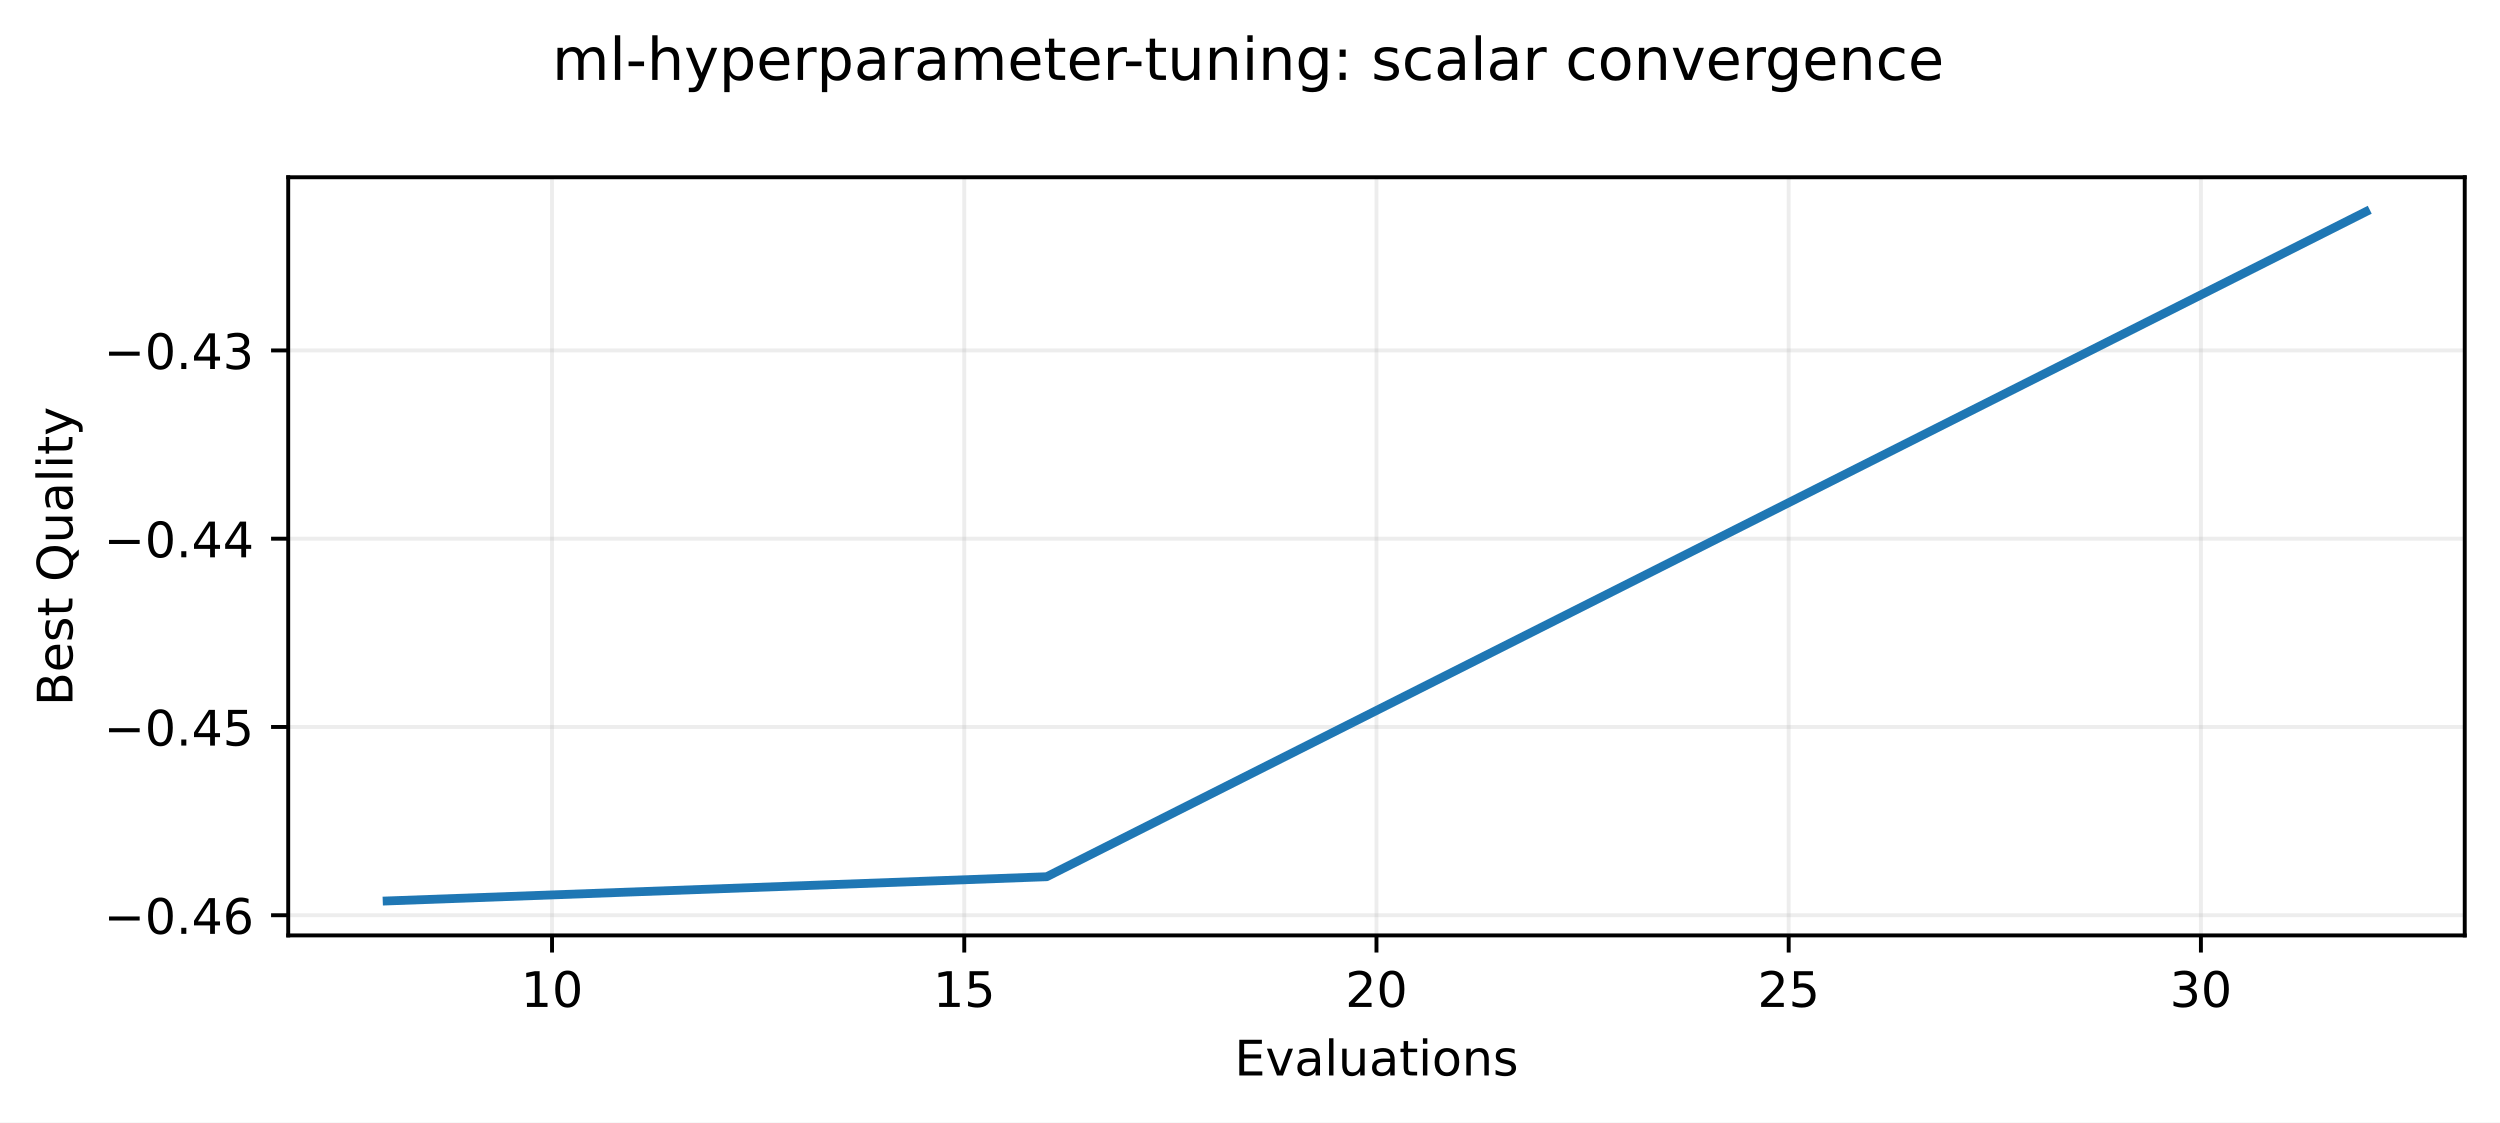
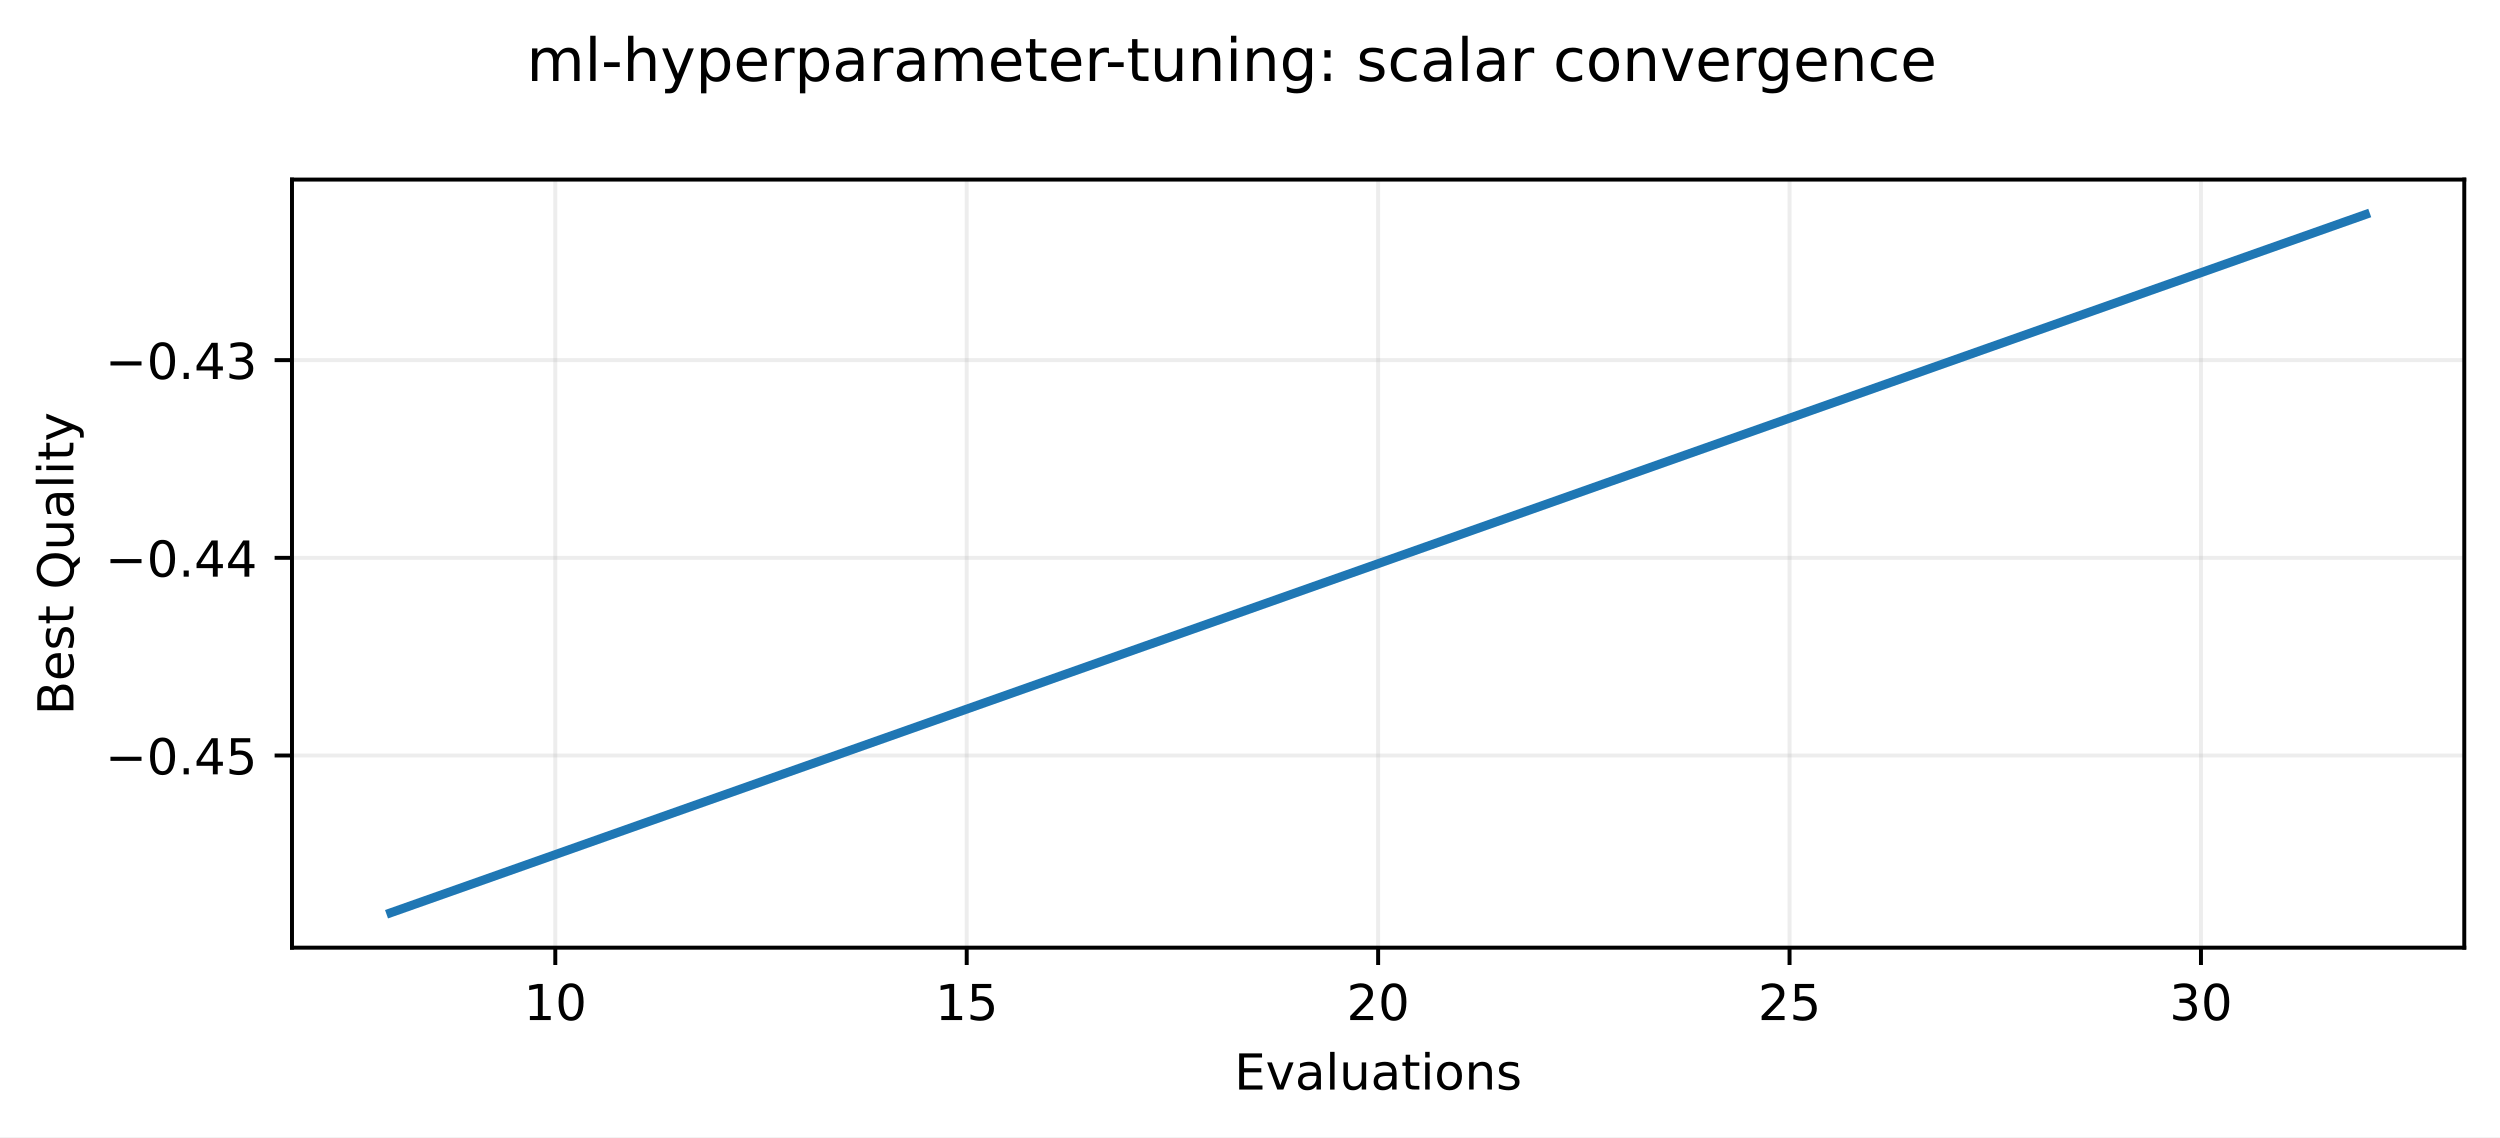
- <svg xmlns="http://www.w3.org/2000/svg" xmlns:xlink="http://www.w3.org/1999/xlink" width="510.444pt" height="229.19pt" viewBox="0 0 510.444 229.19" version="1.1">
+ <svg xmlns="http://www.w3.org/2000/svg" xmlns:xlink="http://www.w3.org/1999/xlink" width="503.844pt" height="229.19pt" viewBox="0 0 503.844 229.19" version="1.1">
  <defs>
    <style type="text/css">*{stroke-linejoin: round; stroke-linecap: butt}</style>
  </defs>
  <g id="figure_1">
    <g id="patch_1">
-       <path d="M 0 229.19  L 510.444 229.19  L 510.444 0  L 0 0  z " style="fill: #ffffff" />
+       <path d="M 0 229.19  L 503.844 229.19  L 503.844 0  L 0 0  z " style="fill: #ffffff" />
    </g>
    <g id="axes_1">
      <g id="patch_2">
-         <path d="M 58.846 190.99  L 503.244 190.99  L 503.244 36.192  L 58.846 36.192  z " style="fill: #ffffff" />
+         <path d="M 58.846 190.99  L 496.644 190.99  L 496.644 36.192  L 58.846 36.192  z " style="fill: #ffffff" />
      </g>
      <g id="matplotlib.axis_1">
        <g id="xtick_1">
          <g id="line2d_1">
-             <path d="M 112.712 190.99  L 112.712 36.192  " clip-path="url(#p6092461b0f)" style="fill: none; stroke: #b0b0b0; stroke-opacity: 0.22; stroke-width: 0.8; stroke-linecap: square" />
+             <path d="M 111.912 190.99  L 111.912 36.192  " clip-path="url(#p6ad00effc5)" style="fill: none; stroke: #b0b0b0; stroke-opacity: 0.22; stroke-width: 0.8; stroke-linecap: square" />
          </g>
          <g id="line2d_2">
            <defs>
              <path id="m33ca78faab" d="M 0 0  L 0 3.5  " style="stroke: #000000; stroke-width: 0.8" />
            </defs>
            <g>
-               <use xlink:href="#m33ca78faab" x="112.712" y="190.99" style="stroke: #000000; stroke-width: 0.8" />
+               <use xlink:href="#m33ca78faab" x="111.912" y="190.99" style="stroke: #000000; stroke-width: 0.8" />
            </g>
          </g>
          <g id="text_1">
-             <g transform="translate(106.35 205.5873) scale(0.1 -0.1)">
+             <g transform="translate(105.55 205.5873) scale(0.1 -0.1)">
              <defs>
                <path id="DejaVuSans-14" d="M 794 531  L 1825 531  L 1825 4091  L 703 3866  L 703 4441  L 1819 4666  L 2450 4666  L 2450 531  L 3481 531  L 3481 0  L 794 0  L 794 531  z " transform="scale(0.015625)" />
                <path id="DejaVuSans-13" d="M 2034 4250  Q 1547 4250 1301 3770  Q 1056 3291 1056 2328  Q 1056 1369 1301 889  Q 1547 409 2034 409  Q 2525 409 2770 889  Q 3016 1369 3016 2328  Q 3016 3291 2770 3770  Q 2525 4250 2034 4250  z M 2034 4750  Q 2819 4750 3233 4129  Q 3647 3509 3647 2328  Q 3647 1150 3233 529  Q 2819 -91 2034 -91  Q 1250 -91 836 529  Q 422 1150 422 2328  Q 422 3509 836 4129  Q 1250 4750 2034 4750  z " transform="scale(0.015625)" />
              </defs>
              <use xlink:href="#DejaVuSans-14" />
              <use xlink:href="#DejaVuSans-13" transform="translate(63.625 0)" />
            </g>
          </g>
        </g>
        <g id="xtick_2">
          <g id="line2d_3">
-             <path d="M 196.879 190.99  L 196.879 36.192  " clip-path="url(#p6092461b0f)" style="fill: none; stroke: #b0b0b0; stroke-opacity: 0.22; stroke-width: 0.8; stroke-linecap: square" />
+             <path d="M 194.829 190.99  L 194.829 36.192  " clip-path="url(#p6ad00effc5)" style="fill: none; stroke: #b0b0b0; stroke-opacity: 0.22; stroke-width: 0.8; stroke-linecap: square" />
          </g>
          <g id="line2d_4">
            <g>
-               <use xlink:href="#m33ca78faab" x="196.879" y="190.99" style="stroke: #000000; stroke-width: 0.8" />
+               <use xlink:href="#m33ca78faab" x="194.829" y="190.99" style="stroke: #000000; stroke-width: 0.8" />
            </g>
          </g>
          <g id="text_2">
-             <g transform="translate(190.5162 205.5873) scale(0.1 -0.1)">
+             <g transform="translate(188.4662 205.5873) scale(0.1 -0.1)">
              <defs>
                <path id="DejaVuSans-18" d="M 691 4666  L 3169 4666  L 3169 4134  L 1269 4134  L 1269 2991  Q 1406 3038 1543 3061  Q 1681 3084 1819 3084  Q 2600 3084 3056 2656  Q 3513 2228 3513 1497  Q 3513 744 3044 326  Q 2575 -91 1722 -91  Q 1428 -91 1123 -41  Q 819 9 494 109  L 494 744  Q 775 591 1075 516  Q 1375 441 1709 441  Q 2250 441 2565 725  Q 2881 1009 2881 1497  Q 2881 1984 2565 2268  Q 2250 2553 1709 2553  Q 1456 2553 1204 2497  Q 953 2441 691 2322  L 691 4666  z " transform="scale(0.015625)" />
              </defs>
              <use xlink:href="#DejaVuSans-14" />
              <use xlink:href="#DejaVuSans-18" transform="translate(63.625 0)" />
            </g>
          </g>
        </g>
        <g id="xtick_3">
          <g id="line2d_5">
-             <path d="M 281.045 190.99  L 281.045 36.192  " clip-path="url(#p6092461b0f)" style="fill: none; stroke: #b0b0b0; stroke-opacity: 0.22; stroke-width: 0.8; stroke-linecap: square" />
+             <path d="M 277.745 190.99  L 277.745 36.192  " clip-path="url(#p6ad00effc5)" style="fill: none; stroke: #b0b0b0; stroke-opacity: 0.22; stroke-width: 0.8; stroke-linecap: square" />
          </g>
          <g id="line2d_6">
            <g>
-               <use xlink:href="#m33ca78faab" x="281.045" y="190.99" style="stroke: #000000; stroke-width: 0.8" />
+               <use xlink:href="#m33ca78faab" x="277.745" y="190.99" style="stroke: #000000; stroke-width: 0.8" />
            </g>
          </g>
          <g id="text_3">
-             <g transform="translate(274.6824 205.5873) scale(0.1 -0.1)">
+             <g transform="translate(271.3824 205.5873) scale(0.1 -0.1)">
              <defs>
                <path id="DejaVuSans-15" d="M 1228 531  L 3431 531  L 3431 0  L 469 0  L 469 531  Q 828 903 1448 1529  Q 2069 2156 2228 2338  Q 2531 2678 2651 2914  Q 2772 3150 2772 3378  Q 2772 3750 2511 3984  Q 2250 4219 1831 4219  Q 1534 4219 1204 4116  Q 875 4013 500 3803  L 500 4441  Q 881 4594 1212 4672  Q 1544 4750 1819 4750  Q 2544 4750 2975 4387  Q 3406 4025 3406 3419  Q 3406 3131 3298 2873  Q 3191 2616 2906 2266  Q 2828 2175 2409 1742  Q 1991 1309 1228 531  z " transform="scale(0.015625)" />
              </defs>
              <use xlink:href="#DejaVuSans-15" />
              <use xlink:href="#DejaVuSans-13" transform="translate(63.625 0)" />
            </g>
          </g>
        </g>
        <g id="xtick_4">
          <g id="line2d_7">
-             <path d="M 365.211 190.99  L 365.211 36.192  " clip-path="url(#p6092461b0f)" style="fill: none; stroke: #b0b0b0; stroke-opacity: 0.22; stroke-width: 0.8; stroke-linecap: square" />
+             <path d="M 360.661 190.99  L 360.661 36.192  " clip-path="url(#p6ad00effc5)" style="fill: none; stroke: #b0b0b0; stroke-opacity: 0.22; stroke-width: 0.8; stroke-linecap: square" />
          </g>
          <g id="line2d_8">
            <g>
-               <use xlink:href="#m33ca78faab" x="365.211" y="190.99" style="stroke: #000000; stroke-width: 0.8" />
+               <use xlink:href="#m33ca78faab" x="360.661" y="190.99" style="stroke: #000000; stroke-width: 0.8" />
            </g>
          </g>
          <g id="text_4">
-             <g transform="translate(358.8486 205.5873) scale(0.1 -0.1)">
+             <g transform="translate(354.2986 205.5873) scale(0.1 -0.1)">
              <use xlink:href="#DejaVuSans-15" />
              <use xlink:href="#DejaVuSans-18" transform="translate(63.625 0)" />
            </g>
          </g>
        </g>
        <g id="xtick_5">
          <g id="line2d_9">
-             <path d="M 449.377 190.99  L 449.377 36.192  " clip-path="url(#p6092461b0f)" style="fill: none; stroke: #b0b0b0; stroke-opacity: 0.22; stroke-width: 0.8; stroke-linecap: square" />
+             <path d="M 443.577 190.99  L 443.577 36.192  " clip-path="url(#p6ad00effc5)" style="fill: none; stroke: #b0b0b0; stroke-opacity: 0.22; stroke-width: 0.8; stroke-linecap: square" />
          </g>
          <g id="line2d_10">
            <g>
-               <use xlink:href="#m33ca78faab" x="449.377" y="190.99" style="stroke: #000000; stroke-width: 0.8" />
+               <use xlink:href="#m33ca78faab" x="443.577" y="190.99" style="stroke: #000000; stroke-width: 0.8" />
            </g>
          </g>
          <g id="text_5">
-             <g transform="translate(443.0149 205.5873) scale(0.1 -0.1)">
+             <g transform="translate(437.2149 205.5873) scale(0.1 -0.1)">
              <defs>
                <path id="DejaVuSans-16" d="M 2597 2516  Q 3050 2419 3304 2112  Q 3559 1806 3559 1356  Q 3559 666 3084 287  Q 2609 -91 1734 -91  Q 1441 -91 1130 -33  Q 819 25 488 141  L 488 750  Q 750 597 1062 519  Q 1375 441 1716 441  Q 2309 441 2620 675  Q 2931 909 2931 1356  Q 2931 1769 2642 2001  Q 2353 2234 1838 2234  L 1294 2234  L 1294 2753  L 1863 2753  Q 2328 2753 2575 2939  Q 2822 3125 2822 3475  Q 2822 3834 2567 4026  Q 2313 4219 1838 4219  Q 1578 4219 1281 4162  Q 984 4106 628 3988  L 628 4550  Q 988 4650 1302 4700  Q 1616 4750 1894 4750  Q 2613 4750 3031 4423  Q 3450 4097 3450 3541  Q 3450 3153 3228 2886  Q 3006 2619 2597 2516  z " transform="scale(0.015625)" />
              </defs>
              <use xlink:href="#DejaVuSans-16" />
              <use xlink:href="#DejaVuSans-13" transform="translate(63.625 0)" />
            </g>
          </g>
        </g>
        <g id="text_6">
-           <g transform="translate(252.0582 219.5881) scale(0.1 -0.1)">
+           <g transform="translate(248.7582 219.5881) scale(0.1 -0.1)">
            <defs>
              <path id="DejaVuSans-28" d="M 628 4666  L 3578 4666  L 3578 4134  L 1259 4134  L 1259 2753  L 3481 2753  L 3481 2222  L 1259 2222  L 1259 531  L 3634 531  L 3634 0  L 628 0  L 628 4666  z " transform="scale(0.015625)" />
              <path id="DejaVuSans-59" d="M 191 3500  L 800 3500  L 1894 563  L 2988 3500  L 3597 3500  L 2284 0  L 1503 0  L 191 3500  z " transform="scale(0.015625)" />
              <path id="DejaVuSans-44" d="M 2194 1759  Q 1497 1759 1228 1600  Q 959 1441 959 1056  Q 959 750 1161 570  Q 1363 391 1709 391  Q 2188 391 2477 730  Q 2766 1069 2766 1631  L 2766 1759  L 2194 1759  z M 3341 1997  L 3341 0  L 2766 0  L 2766 531  Q 2569 213 2275 61  Q 1981 -91 1556 -91  Q 1019 -91 701 211  Q 384 513 384 1019  Q 384 1609 779 1909  Q 1175 2209 1959 2209  L 2766 2209  L 2766 2266  Q 2766 2663 2505 2880  Q 2244 3097 1772 3097  Q 1472 3097 1187 3025  Q 903 2953 641 2809  L 641 3341  Q 956 3463 1253 3523  Q 1550 3584 1831 3584  Q 2591 3584 2966 3190  Q 3341 2797 3341 1997  z " transform="scale(0.015625)" />
              <path id="DejaVuSans-4f" d="M 603 4863  L 1178 4863  L 1178 0  L 603 0  L 603 4863  z " transform="scale(0.015625)" />
              <path id="DejaVuSans-58" d="M 544 1381  L 544 3500  L 1119 3500  L 1119 1403  Q 1119 906 1312 657  Q 1506 409 1894 409  Q 2359 409 2629 706  Q 2900 1003 2900 1516  L 2900 3500  L 3475 3500  L 3475 0  L 2900 0  L 2900 538  Q 2691 219 2414 64  Q 2138 -91 1772 -91  Q 1169 -91 856 284  Q 544 659 544 1381  z M 1991 3584  L 1991 3584  z " transform="scale(0.015625)" />
              <path id="DejaVuSans-57" d="M 1172 4494  L 1172 3500  L 2356 3500  L 2356 3053  L 1172 3053  L 1172 1153  Q 1172 725 1289 603  Q 1406 481 1766 481  L 2356 481  L 2356 0  L 1766 0  Q 1100 0 847 248  Q 594 497 594 1153  L 594 3053  L 172 3053  L 172 3500  L 594 3500  L 594 4494  L 1172 4494  z " transform="scale(0.015625)" />
              <path id="DejaVuSans-4c" d="M 603 3500  L 1178 3500  L 1178 0  L 603 0  L 603 3500  z M 603 4863  L 1178 4863  L 1178 4134  L 603 4134  L 603 4863  z " transform="scale(0.015625)" />
              <path id="DejaVuSans-52" d="M 1959 3097  Q 1497 3097 1228 2736  Q 959 2375 959 1747  Q 959 1119 1226 758  Q 1494 397 1959 397  Q 2419 397 2687 759  Q 2956 1122 2956 1747  Q 2956 2369 2687 2733  Q 2419 3097 1959 3097  z M 1959 3584  Q 2709 3584 3137 3096  Q 3566 2609 3566 1747  Q 3566 888 3137 398  Q 2709 -91 1959 -91  Q 1206 -91 779 398  Q 353 888 353 1747  Q 353 2609 779 3096  Q 1206 3584 1959 3584  z " transform="scale(0.015625)" />
              <path id="DejaVuSans-51" d="M 3513 2113  L 3513 0  L 2938 0  L 2938 2094  Q 2938 2591 2744 2837  Q 2550 3084 2163 3084  Q 1697 3084 1428 2787  Q 1159 2491 1159 1978  L 1159 0  L 581 0  L 581 3500  L 1159 3500  L 1159 2956  Q 1366 3272 1645 3428  Q 1925 3584 2291 3584  Q 2894 3584 3203 3211  Q 3513 2838 3513 2113  z " transform="scale(0.015625)" />
              <path id="DejaVuSans-56" d="M 2834 3397  L 2834 2853  Q 2591 2978 2328 3040  Q 2066 3103 1784 3103  Q 1356 3103 1142 2972  Q 928 2841 928 2578  Q 928 2378 1081 2264  Q 1234 2150 1697 2047  L 1894 2003  Q 2506 1872 2764 1633  Q 3022 1394 3022 966  Q 3022 478 2636 193  Q 2250 -91 1575 -91  Q 1294 -91 989 -36  Q 684 19 347 128  L 347 722  Q 666 556 975 473  Q 1284 391 1588 391  Q 1994 391 2212 530  Q 2431 669 2431 922  Q 2431 1156 2273 1281  Q 2116 1406 1581 1522  L 1381 1569  Q 847 1681 609 1914  Q 372 2147 372 2553  Q 372 3047 722 3315  Q 1072 3584 1716 3584  Q 2034 3584 2315 3537  Q 2597 3491 2834 3397  z " transform="scale(0.015625)" />
            </defs>
            <use xlink:href="#DejaVuSans-28" />
            <use xlink:href="#DejaVuSans-59" transform="translate(63.1875 0)" />
            <use xlink:href="#DejaVuSans-44" transform="translate(122.375 0)" />
            <use xlink:href="#DejaVuSans-4f" transform="translate(183.6562 0)" />
            <use xlink:href="#DejaVuSans-58" transform="translate(211.4375 0)" />
            <use xlink:href="#DejaVuSans-44" transform="translate(274.8125 0)" />
            <use xlink:href="#DejaVuSans-57" transform="translate(336.0938 0)" />
            <use xlink:href="#DejaVuSans-4c" transform="translate(375.2969 0)" />
            <use xlink:href="#DejaVuSans-52" transform="translate(403.0781 0)" />
            <use xlink:href="#DejaVuSans-51" transform="translate(464.2656 0)" />
            <use xlink:href="#DejaVuSans-56" transform="translate(527.6406 0)" />
          </g>
        </g>
      </g>
      <g id="matplotlib.axis_2">
        <g id="ytick_1">
          <g id="line2d_11">
-             <path d="M 58.846 186.872  L 503.244 186.872  " clip-path="url(#p6092461b0f)" style="fill: none; stroke: #b0b0b0; stroke-opacity: 0.22; stroke-width: 0.8; stroke-linecap: square" />
+             <path d="M 58.846 152.263  L 496.644 152.263  " clip-path="url(#p6ad00effc5)" style="fill: none; stroke: #b0b0b0; stroke-opacity: 0.22; stroke-width: 0.8; stroke-linecap: square" />
          </g>
          <g id="line2d_12">
            <defs>
              <path id="ma3802a4e71" d="M 0 0  L -3.5 0  " style="stroke: #000000; stroke-width: 0.8" />
            </defs>
            <g>
-               <use xlink:href="#ma3802a4e71" x="58.846" y="186.872" style="stroke: #000000; stroke-width: 0.8" />
+               <use xlink:href="#ma3802a4e71" x="58.846" y="152.263" style="stroke: #000000; stroke-width: 0.8" />
            </g>
          </g>
          <g id="text_7">
-             <g transform="translate(21.20078 190.6709) scale(0.1 -0.1)">
+             <g transform="translate(21.20078 156.0621) scale(0.1 -0.1)">
              <defs>
                <path id="DejaVuSans-c9c" d="M 678 2272  L 4684 2272  L 4684 1741  L 678 1741  L 678 2272  z " transform="scale(0.015625)" />
                <path id="DejaVuSans-11" d="M 684 794  L 1344 794  L 1344 0  L 684 0  L 684 794  z " transform="scale(0.015625)" />
                <path id="DejaVuSans-17" d="M 2419 4116  L 825 1625  L 2419 1625  L 2419 4116  z M 2253 4666  L 3047 4666  L 3047 1625  L 3713 1625  L 3713 1100  L 3047 1100  L 3047 0  L 2419 0  L 2419 1100  L 313 1100  L 313 1709  L 2253 4666  z " transform="scale(0.015625)" />
-                 <path id="DejaVuSans-19" d="M 2113 2584  Q 1688 2584 1439 2293  Q 1191 2003 1191 1497  Q 1191 994 1439 701  Q 1688 409 2113 409  Q 2538 409 2786 701  Q 3034 994 3034 1497  Q 3034 2003 2786 2293  Q 2538 2584 2113 2584  z M 3366 4563  L 3366 3988  Q 3128 4100 2886 4159  Q 2644 4219 2406 4219  Q 1781 4219 1451 3797  Q 1122 3375 1075 2522  Q 1259 2794 1537 2939  Q 1816 3084 2150 3084  Q 2853 3084 3261 2657  Q 3669 2231 3669 1497  Q 3669 778 3244 343  Q 2819 -91 2113 -91  Q 1303 -91 875 529  Q 447 1150 447 2328  Q 447 3434 972 4092  Q 1497 4750 2381 4750  Q 2619 4750 2861 4703  Q 3103 4656 3366 4563  z " transform="scale(0.015625)" />
-               </defs>
-               <use xlink:href="#DejaVuSans-c9c" />
-               <use xlink:href="#DejaVuSans-13" transform="translate(83.79688 0)" />
-               <use xlink:href="#DejaVuSans-11" transform="translate(147.4219 0)" />
-               <use xlink:href="#DejaVuSans-17" transform="translate(179.2031 0)" />
-               <use xlink:href="#DejaVuSans-19" transform="translate(242.8281 0)" />
-             </g>
-           </g>
-         </g>
-         <g id="ytick_2">
-           <g id="line2d_13">
-             <path d="M 58.846 148.431  L 503.244 148.431  " clip-path="url(#p6092461b0f)" style="fill: none; stroke: #b0b0b0; stroke-opacity: 0.22; stroke-width: 0.8; stroke-linecap: square" />
-           </g>
-           <g id="line2d_14">
-             <g>
-               <use xlink:href="#ma3802a4e71" x="58.846" y="148.431" style="stroke: #000000; stroke-width: 0.8" />
-             </g>
-           </g>
-           <g id="text_8">
-             <g transform="translate(21.20078 152.2298) scale(0.1 -0.1)">
+               </defs>
              <use xlink:href="#DejaVuSans-c9c" />
              <use xlink:href="#DejaVuSans-13" transform="translate(83.79688 0)" />
              <use xlink:href="#DejaVuSans-11" transform="translate(147.4219 0)" />
              <use xlink:href="#DejaVuSans-17" transform="translate(179.2031 0)" />
              <use xlink:href="#DejaVuSans-18" transform="translate(242.8281 0)" />
            </g>
          </g>
        </g>
-         <g id="ytick_3">
-           <g id="line2d_15">
-             <path d="M 58.846 109.99  L 503.244 109.99  " clip-path="url(#p6092461b0f)" style="fill: none; stroke: #b0b0b0; stroke-opacity: 0.22; stroke-width: 0.8; stroke-linecap: square" />
-           </g>
-           <g id="line2d_16">
-             <g>
-               <use xlink:href="#ma3802a4e71" x="58.846" y="109.99" style="stroke: #000000; stroke-width: 0.8" />
-             </g>
-           </g>
-           <g id="text_9">
-             <g transform="translate(21.20078 113.7886) scale(0.1 -0.1)">
+         <g id="ytick_2">
+           <g id="line2d_13">
+             <path d="M 58.846 112.422  L 496.644 112.422  " clip-path="url(#p6ad00effc5)" style="fill: none; stroke: #b0b0b0; stroke-opacity: 0.22; stroke-width: 0.8; stroke-linecap: square" />
+           </g>
+           <g id="line2d_14">
+             <g>
+               <use xlink:href="#ma3802a4e71" x="58.846" y="112.422" style="stroke: #000000; stroke-width: 0.8" />
+             </g>
+           </g>
+           <g id="text_8">
+             <g transform="translate(21.20078 116.2206) scale(0.1 -0.1)">
              <use xlink:href="#DejaVuSans-c9c" />
              <use xlink:href="#DejaVuSans-13" transform="translate(83.79688 0)" />
              <use xlink:href="#DejaVuSans-11" transform="translate(147.4219 0)" />
              <use xlink:href="#DejaVuSans-17" transform="translate(179.2031 0)" />
              <use xlink:href="#DejaVuSans-17" transform="translate(242.8281 0)" />
            </g>
          </g>
        </g>
-         <g id="ytick_4">
-           <g id="line2d_17">
-             <path d="M 58.846 71.549  L 503.244 71.549  " clip-path="url(#p6092461b0f)" style="fill: none; stroke: #b0b0b0; stroke-opacity: 0.22; stroke-width: 0.8; stroke-linecap: square" />
-           </g>
-           <g id="line2d_18">
-             <g>
-               <use xlink:href="#ma3802a4e71" x="58.846" y="71.549" style="stroke: #000000; stroke-width: 0.8" />
-             </g>
-           </g>
-           <g id="text_10">
-             <g transform="translate(21.20078 75.34751) scale(0.1 -0.1)">
+         <g id="ytick_3">
+           <g id="line2d_15">
+             <path d="M 58.846 72.58  L 496.644 72.58  " clip-path="url(#p6ad00effc5)" style="fill: none; stroke: #b0b0b0; stroke-opacity: 0.22; stroke-width: 0.8; stroke-linecap: square" />
+           </g>
+           <g id="line2d_16">
+             <g>
+               <use xlink:href="#ma3802a4e71" x="58.846" y="72.58" style="stroke: #000000; stroke-width: 0.8" />
+             </g>
+           </g>
+           <g id="text_9">
+             <g transform="translate(21.20078 76.37916) scale(0.1 -0.1)">
              <use xlink:href="#DejaVuSans-c9c" />
              <use xlink:href="#DejaVuSans-13" transform="translate(83.79688 0)" />
              <use xlink:href="#DejaVuSans-11" transform="translate(147.4219 0)" />
              <use xlink:href="#DejaVuSans-17" transform="translate(179.2031 0)" />
              <use xlink:href="#DejaVuSans-16" transform="translate(242.8281 0)" />
            </g>
          </g>
        </g>
-         <g id="text_11">
+         <g id="text_10">
          <g transform="translate(14.79844 144.1182) rotate(-90) scale(0.1 -0.1)">
            <defs>
              <path id="DejaVuSans-25" d="M 1259 2228  L 1259 519  L 2272 519  Q 2781 519 3026 730  Q 3272 941 3272 1375  Q 3272 1813 3026 2020  Q 2781 2228 2272 2228  L 1259 2228  z M 1259 4147  L 1259 2741  L 2194 2741  Q 2656 2741 2882 2914  Q 3109 3088 3109 3444  Q 3109 3797 2882 3972  Q 2656 4147 2194 4147  L 1259 4147  z M 628 4666  L 2241 4666  Q 2963 4666 3353 4366  Q 3744 4066 3744 3513  Q 3744 3084 3544 2831  Q 3344 2578 2956 2516  Q 3422 2416 3680 2098  Q 3938 1781 3938 1306  Q 3938 681 3513 340  Q 3088 0 2303 0  L 628 0  L 628 4666  z " transform="scale(0.015625)" />
              <path id="DejaVuSans-48" d="M 3597 1894  L 3597 1613  L 953 1613  Q 991 1019 1311 708  Q 1631 397 2203 397  Q 2534 397 2845 478  Q 3156 559 3463 722  L 3463 178  Q 3153 47 2828 -22  Q 2503 -91 2169 -91  Q 1331 -91 842 396  Q 353 884 353 1716  Q 353 2575 817 3079  Q 1281 3584 2069 3584  Q 2775 3584 3186 3129  Q 3597 2675 3597 1894  z M 3022 2063  Q 3016 2534 2758 2815  Q 2500 3097 2075 3097  Q 1594 3097 1305 2825  Q 1016 2553 972 2059  L 3022 2063  z " transform="scale(0.015625)" />
              <path id="DejaVuSans-3" transform="scale(0.015625)" />
              <path id="DejaVuSans-34" d="M 2522 4238  Q 1834 4238 1429 3725  Q 1025 3213 1025 2328  Q 1025 1447 1429 934  Q 1834 422 2522 422  Q 3209 422 3611 934  Q 4013 1447 4013 2328  Q 4013 3213 3611 3725  Q 3209 4238 2522 4238  z M 3406 84  L 4238 -825  L 3475 -825  L 2784 -78  Q 2681 -84 2626 -87  Q 2572 -91 2522 -91  Q 1538 -91 948 567  Q 359 1225 359 2328  Q 359 3434 948 4092  Q 1538 4750 2522 4750  Q 3503 4750 4090 4092  Q 4678 3434 4678 2328  Q 4678 1516 4351 937  Q 4025 359 3406 84  z " transform="scale(0.015625)" />
              <path id="DejaVuSans-5c" d="M 2059 -325  Q 1816 -950 1584 -1140  Q 1353 -1331 966 -1331  L 506 -1331  L 506 -850  L 844 -850  Q 1081 -850 1212 -737  Q 1344 -625 1503 -206  L 1606 56  L 191 3500  L 800 3500  L 1894 763  L 2988 3500  L 3597 3500  L 2059 -325  z " transform="scale(0.015625)" />
            </defs>
            <use xlink:href="#DejaVuSans-25" />
            <use xlink:href="#DejaVuSans-48" transform="translate(68.60938 0)" />
            <use xlink:href="#DejaVuSans-56" transform="translate(130.1406 0)" />
            <use xlink:href="#DejaVuSans-57" transform="translate(182.2344 0)" />
            <use xlink:href="#DejaVuSans-3" transform="translate(221.4375 0)" />
            <use xlink:href="#DejaVuSans-34" transform="translate(253.2188 0)" />
            <use xlink:href="#DejaVuSans-58" transform="translate(331.9375 0)" />
            <use xlink:href="#DejaVuSans-44" transform="translate(395.3125 0)" />
            <use xlink:href="#DejaVuSans-4f" transform="translate(456.5938 0)" />
            <use xlink:href="#DejaVuSans-4c" transform="translate(484.375 0)" />
            <use xlink:href="#DejaVuSans-57" transform="translate(512.1562 0)" />
            <use xlink:href="#DejaVuSans-5c" transform="translate(551.3594 0)" />
          </g>
        </g>
      </g>
-       <g id="line2d_19">
-         <path d="M 79.046 183.953  L 213.712 179.007  L 483.044 43.228  " clip-path="url(#p6092461b0f)" style="fill: none; stroke: #1f77b4; stroke-width: 1.8; stroke-linecap: square" />
+       <g id="line2d_17">
+         <path d="M 78.746 183.953  L 476.744 43.228  " clip-path="url(#p6ad00effc5)" style="fill: none; stroke: #1f77b4; stroke-width: 1.8; stroke-linecap: square" />
      </g>
      <g id="patch_3">
        <path d="M 58.846 190.99  L 58.846 36.192  " style="fill: none; stroke: #000000; stroke-width: 0.8; stroke-linejoin: miter; stroke-linecap: square" />
      </g>
      <g id="patch_4">
-         <path d="M 503.244 190.99  L 503.244 36.192  " style="fill: none; stroke: #000000; stroke-width: 0.8; stroke-linejoin: miter; stroke-linecap: square" />
+         <path d="M 496.644 190.99  L 496.644 36.192  " style="fill: none; stroke: #000000; stroke-width: 0.8; stroke-linejoin: miter; stroke-linecap: square" />
      </g>
      <g id="patch_5">
-         <path d="M 58.846 190.99  L 503.244 190.99  " style="fill: none; stroke: #000000; stroke-width: 0.8; stroke-linejoin: miter; stroke-linecap: square" />
+         <path d="M 58.846 190.99  L 496.644 190.99  " style="fill: none; stroke: #000000; stroke-width: 0.8; stroke-linejoin: miter; stroke-linecap: square" />
      </g>
      <g id="patch_6">
-         <path d="M 58.846 36.192  L 503.244 36.192  " style="fill: none; stroke: #000000; stroke-width: 0.8; stroke-linejoin: miter; stroke-linecap: square" />
+         <path d="M 58.846 36.192  L 496.644 36.192  " style="fill: none; stroke: #000000; stroke-width: 0.8; stroke-linejoin: miter; stroke-linecap: square" />
      </g>
    </g>
-     <g id="text_12">
-       <g transform="translate(112.7347 16.31812) scale(0.12 -0.12)">
+     <g id="text_11">
+       <g transform="translate(106.1347 16.31812) scale(0.12 -0.12)">
        <defs>
          <path id="DejaVuSans-50" d="M 3328 2828  Q 3544 3216 3844 3400  Q 4144 3584 4550 3584  Q 5097 3584 5394 3201  Q 5691 2819 5691 2113  L 5691 0  L 5113 0  L 5113 2094  Q 5113 2597 4934 2840  Q 4756 3084 4391 3084  Q 3944 3084 3684 2787  Q 3425 2491 3425 1978  L 3425 0  L 2847 0  L 2847 2094  Q 2847 2600 2669 2842  Q 2491 3084 2119 3084  Q 1678 3084 1418 2786  Q 1159 2488 1159 1978  L 1159 0  L 581 0  L 581 3500  L 1159 3500  L 1159 2956  Q 1356 3278 1631 3431  Q 1906 3584 2284 3584  Q 2666 3584 2933 3390  Q 3200 3197 3328 2828  z " transform="scale(0.015625)" />
          <path id="DejaVuSans-10" d="M 313 2009  L 1997 2009  L 1997 1497  L 313 1497  L 313 2009  z " transform="scale(0.015625)" />
          <path id="DejaVuSans-4b" d="M 3513 2113  L 3513 0  L 2938 0  L 2938 2094  Q 2938 2591 2744 2837  Q 2550 3084 2163 3084  Q 1697 3084 1428 2787  Q 1159 2491 1159 1978  L 1159 0  L 581 0  L 581 4863  L 1159 4863  L 1159 2956  Q 1366 3272 1645 3428  Q 1925 3584 2291 3584  Q 2894 3584 3203 3211  Q 3513 2838 3513 2113  z " transform="scale(0.015625)" />
          <path id="DejaVuSans-53" d="M 1159 525  L 1159 -1331  L 581 -1331  L 581 3500  L 1159 3500  L 1159 2969  Q 1341 3281 1617 3432  Q 1894 3584 2278 3584  Q 2916 3584 3314 3078  Q 3713 2572 3713 1747  Q 3713 922 3314 415  Q 2916 -91 2278 -91  Q 1894 -91 1617 61  Q 1341 213 1159 525  z M 3116 1747  Q 3116 2381 2855 2742  Q 2594 3103 2138 3103  Q 1681 3103 1420 2742  Q 1159 2381 1159 1747  Q 1159 1113 1420 752  Q 1681 391 2138 391  Q 2594 391 2855 752  Q 3116 1113 3116 1747  z " transform="scale(0.015625)" />
          <path id="DejaVuSans-55" d="M 2631 2963  Q 2534 3019 2420 3045  Q 2306 3072 2169 3072  Q 1681 3072 1420 2755  Q 1159 2438 1159 1844  L 1159 0  L 581 0  L 581 3500  L 1159 3500  L 1159 2956  Q 1341 3275 1631 3429  Q 1922 3584 2338 3584  Q 2397 3584 2469 3576  Q 2541 3569 2628 3553  L 2631 2963  z " transform="scale(0.015625)" />
          <path id="DejaVuSans-4a" d="M 2906 1791  Q 2906 2416 2648 2759  Q 2391 3103 1925 3103  Q 1463 3103 1205 2759  Q 947 2416 947 1791  Q 947 1169 1205 825  Q 1463 481 1925 481  Q 2391 481 2648 825  Q 2906 1169 2906 1791  z M 3481 434  Q 3481 -459 3084 -895  Q 2688 -1331 1869 -1331  Q 1566 -1331 1297 -1286  Q 1028 -1241 775 -1147  L 775 -588  Q 1028 -725 1275 -790  Q 1522 -856 1778 -856  Q 2344 -856 2625 -561  Q 2906 -266 2906 331  L 2906 616  Q 2728 306 2450 153  Q 2172 0 1784 0  Q 1141 0 747 490  Q 353 981 353 1791  Q 353 2603 747 3093  Q 1141 3584 1784 3584  Q 2172 3584 2450 3431  Q 2728 3278 2906 2969  L 2906 3500  L 3481 3500  L 3481 434  z " transform="scale(0.015625)" />
          <path id="DejaVuSans-1d" d="M 750 794  L 1409 794  L 1409 0  L 750 0  L 750 794  z M 750 3309  L 1409 3309  L 1409 2516  L 750 2516  L 750 3309  z " transform="scale(0.015625)" />
          <path id="DejaVuSans-46" d="M 3122 3366  L 3122 2828  Q 2878 2963 2633 3030  Q 2388 3097 2138 3097  Q 1578 3097 1268 2742  Q 959 2388 959 1747  Q 959 1106 1268 751  Q 1578 397 2138 397  Q 2388 397 2633 464  Q 2878 531 3122 666  L 3122 134  Q 2881 22 2623 -34  Q 2366 -91 2075 -91  Q 1284 -91 818 406  Q 353 903 353 1747  Q 353 2603 823 3093  Q 1294 3584 2113 3584  Q 2378 3584 2631 3529  Q 2884 3475 3122 3366  z " transform="scale(0.015625)" />
        </defs>
        <use xlink:href="#DejaVuSans-50" />
        <use xlink:href="#DejaVuSans-4f" transform="translate(97.40625 0)" />
        <use xlink:href="#DejaVuSans-10" transform="translate(125.1875 0)" />
        <use xlink:href="#DejaVuSans-4b" transform="translate(161.2656 0)" />
        <use xlink:href="#DejaVuSans-5c" transform="translate(224.6406 0)" />
        <use xlink:href="#DejaVuSans-53" transform="translate(283.8281 0)" />
        <use xlink:href="#DejaVuSans-48" transform="translate(347.3125 0)" />
        <use xlink:href="#DejaVuSans-55" transform="translate(408.8438 0)" />
        <use xlink:href="#DejaVuSans-53" transform="translate(449.9531 0)" />
        <use xlink:href="#DejaVuSans-44" transform="translate(513.4375 0)" />
        <use xlink:href="#DejaVuSans-55" transform="translate(574.7188 0)" />
        <use xlink:href="#DejaVuSans-44" transform="translate(615.8281 0)" />
        <use xlink:href="#DejaVuSans-50" transform="translate(677.1094 0)" />
        <use xlink:href="#DejaVuSans-48" transform="translate(774.5156 0)" />
        <use xlink:href="#DejaVuSans-57" transform="translate(836.0469 0)" />
        <use xlink:href="#DejaVuSans-48" transform="translate(875.25 0)" />
        <use xlink:href="#DejaVuSans-55" transform="translate(936.7812 0)" />
        <use xlink:href="#DejaVuSans-10" transform="translate(971.5 0)" />
        <use xlink:href="#DejaVuSans-57" transform="translate(1007.578 0)" />
        <use xlink:href="#DejaVuSans-58" transform="translate(1046.781 0)" />
        <use xlink:href="#DejaVuSans-51" transform="translate(1110.156 0)" />
        <use xlink:href="#DejaVuSans-4c" transform="translate(1173.531 0)" />
        <use xlink:href="#DejaVuSans-51" transform="translate(1201.312 0)" />
        <use xlink:href="#DejaVuSans-4a" transform="translate(1264.688 0)" />
        <use xlink:href="#DejaVuSans-1d" transform="translate(1328.172 0)" />
        <use xlink:href="#DejaVuSans-3" transform="translate(1361.859 0)" />
        <use xlink:href="#DejaVuSans-56" transform="translate(1393.641 0)" />
        <use xlink:href="#DejaVuSans-46" transform="translate(1445.734 0)" />
        <use xlink:href="#DejaVuSans-44" transform="translate(1500.719 0)" />
        <use xlink:href="#DejaVuSans-4f" transform="translate(1562 0)" />
        <use xlink:href="#DejaVuSans-44" transform="translate(1589.781 0)" />
        <use xlink:href="#DejaVuSans-55" transform="translate(1651.062 0)" />
        <use xlink:href="#DejaVuSans-3" transform="translate(1692.172 0)" />
        <use xlink:href="#DejaVuSans-46" transform="translate(1723.953 0)" />
        <use xlink:href="#DejaVuSans-52" transform="translate(1778.938 0)" />
        <use xlink:href="#DejaVuSans-51" transform="translate(1840.125 0)" />
        <use xlink:href="#DejaVuSans-59" transform="translate(1903.5 0)" />
        <use xlink:href="#DejaVuSans-48" transform="translate(1962.688 0)" />
        <use xlink:href="#DejaVuSans-55" transform="translate(2024.219 0)" />
        <use xlink:href="#DejaVuSans-4a" transform="translate(2063.578 0)" />
        <use xlink:href="#DejaVuSans-48" transform="translate(2127.062 0)" />
        <use xlink:href="#DejaVuSans-51" transform="translate(2188.594 0)" />
        <use xlink:href="#DejaVuSans-46" transform="translate(2251.969 0)" />
        <use xlink:href="#DejaVuSans-48" transform="translate(2306.953 0)" />
      </g>
    </g>
  </g>
  <defs>
-     <clipPath id="p6092461b0f">
-       <rect x="58.846" y="36.192" width="444.398" height="154.798" />
+     <clipPath id="p6ad00effc5">
+       <rect x="58.846" y="36.192" width="437.798" height="154.798" />
    </clipPath>
  </defs>
</svg>
